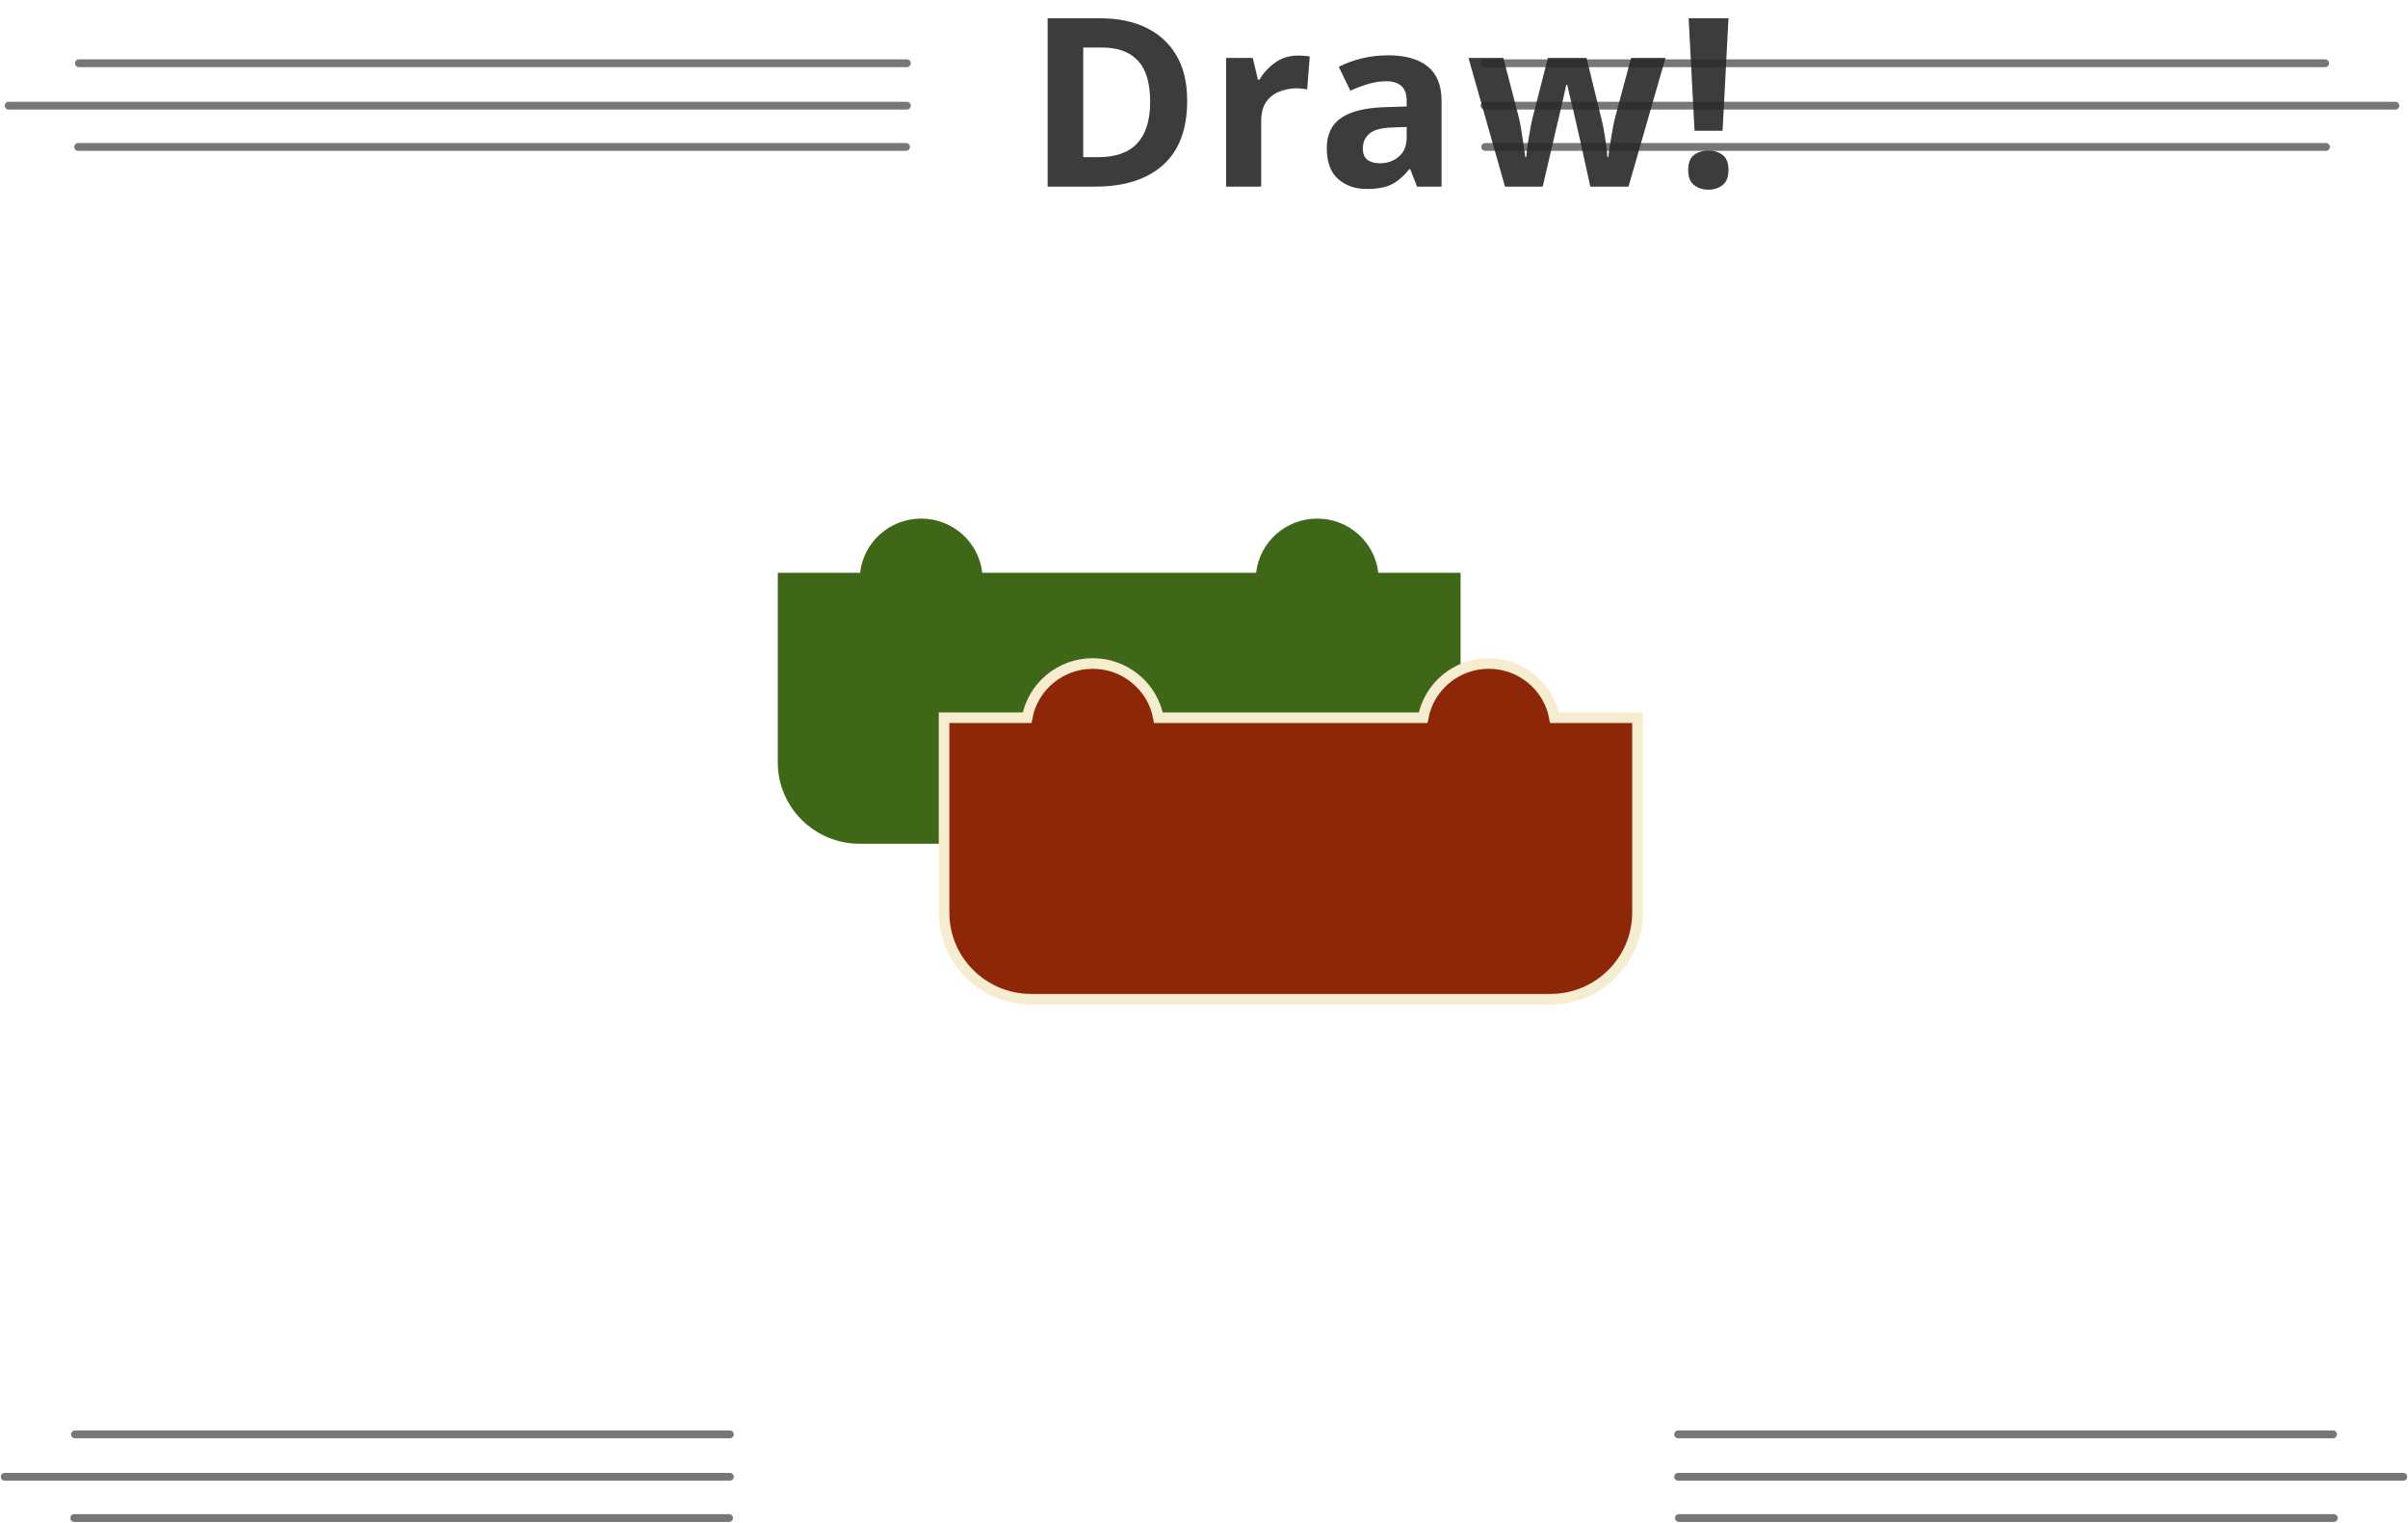
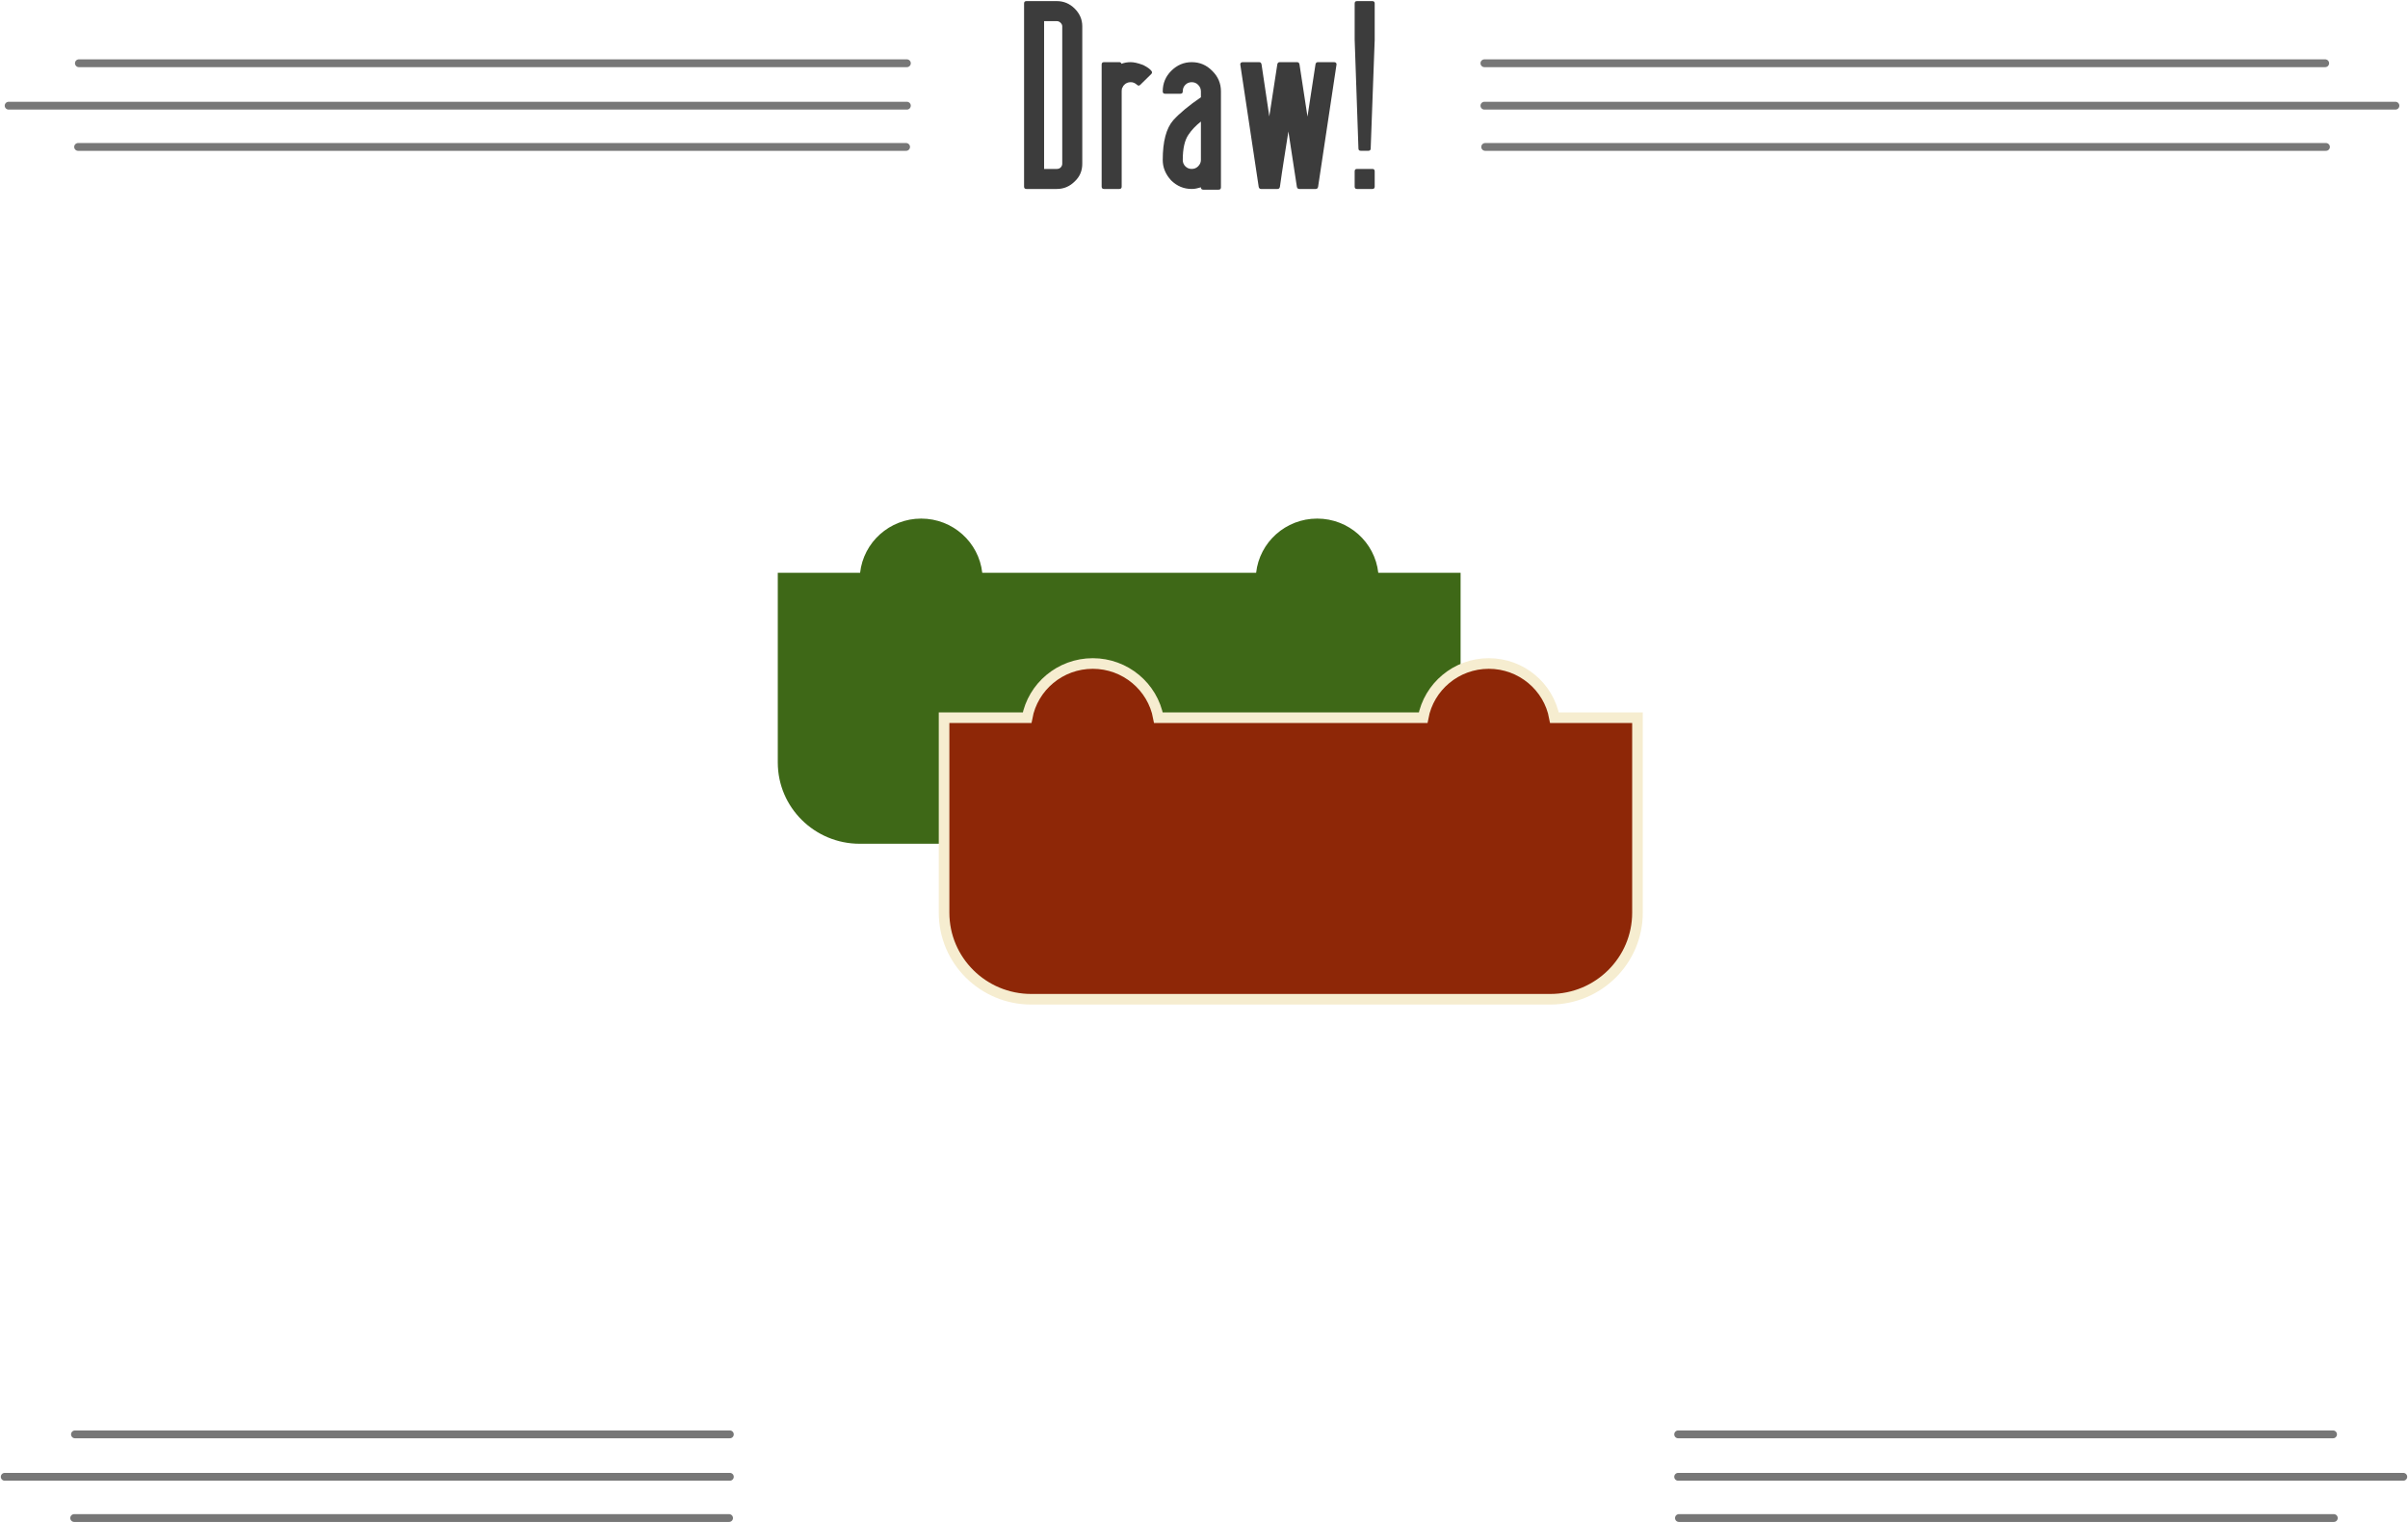
<svg xmlns="http://www.w3.org/2000/svg" width="1226px" height="775px" viewBox="0 0 1226 775" version="1.1">
-   <defs />
-   <g id="Page-1" stroke="none" stroke-width="1" fill="none" fill-rule="evenodd">
+   <g id="Materials" stroke="none" stroke-width="1" fill="none" fill-rule="evenodd">
    <g id="draw_screen" transform="translate(-290, -267)">
      <g id="bus_draw_card" transform="translate(235, 261)">
-         <g id="button_play_next_round" transform="translate(57, 704)" fill-rule="nonzero" stroke="#272727" stroke-linecap="round" stroke-linejoin="round" stroke-opacity="0.626" stroke-width="3.974">
-           <g id="lines_r" transform="translate(852, 31)">
-             <path d="M0.397,22.8 L369.603,22.8" id="Line-2" />
-             <path d="M0.397,1.2 L333.841,1.2" id="Line-2" />
-             <path d="M0.795,43.799 L334.238,43.799" id="Line-2" />
-           </g>
-           <g id="lines_l" transform="translate(185, 53.5) scale(-1, 1) translate(-185, -53.5) translate(0, 31)">
-             <path d="M0.397,22.8 L369.603,22.8" id="Line-2" />
-             <path d="M0.397,1.2 L333.841,1.2" id="Line-2" />
-             <path d="M0.795,43.799 L334.238,43.799" id="Line-2" />
-           </g>
+         <g id="lines_r" transform="translate(909, 735)" fill-rule="nonzero" stroke="#272727" stroke-linecap="round" stroke-linejoin="round" stroke-opacity="0.626" stroke-width="3.974">
+           <path d="M0.397,22.8 L369.603,22.8" id="Line-2" />
+           <path d="M0.397,1.2 L333.841,1.2" id="Line-2" />
+           <path d="M0.795,43.799 L334.238,43.799" id="Line-2" />
+         </g>
+         <g id="lines_l" transform="translate(242, 757.5) scale(-1, 1) translate(-242, -757.5) translate(57, 735)" fill-rule="nonzero" stroke="#272727" stroke-linecap="round" stroke-linejoin="round" stroke-opacity="0.626" stroke-width="3.974">
+           <path d="M0.397,22.8 L369.603,22.8" id="Line-2" />
+           <path d="M0.397,1.2 L333.841,1.2" id="Line-2" />
+           <path d="M0.795,43.799 L334.238,43.799" id="Line-2" />
        </g>
        <g id="buses" transform="translate(451, 270)" fill-rule="nonzero">
          <path d="M305.732,27.589 L347.64,27.589 L347.64,124.149 C347.64,147.004 328.963,165.532 305.923,165.532 L41.717,165.532 C18.677,165.532 0,147.004 0,124.149 L0,27.589 L41.908,27.589 C43.637,12.07 56.9,0 73.004,0 C89.109,0 102.372,12.07 104.101,27.589 L243.539,27.589 C245.268,12.07 258.531,0 274.635,0 C290.74,0 304.003,12.07 305.732,27.589 Z" id="back-bus" fill="#3E6817" />
          <path d="M395.42,101.357 L437.7,101.357 L437.7,200.617 C437.7,224.968 417.809,244.7 393.283,244.7 L129.077,244.7 C104.551,244.7 84.66,224.968 84.66,200.617 L84.66,101.357 L126.94,101.357 C129.869,85.547 143.831,73.768 160.365,73.768 C176.898,73.768 190.86,85.547 193.789,101.357 L328.571,101.357 C331.5,85.547 345.462,73.768 361.996,73.768 C378.529,73.768 392.491,85.547 395.42,101.357 Z" id="front-bus" stroke="#F6EDD0" stroke-width="5.4" fill="#8E2707" stroke-linecap="round" />
        </g>
        <g id="header">
          <g id="lines_r" transform="translate(810, 37)" fill-rule="nonzero" stroke="#272727" stroke-linecap="round" stroke-linejoin="round" stroke-opacity="0.626" stroke-width="3.974">
            <path d="M0.761,22.8 L464.603,22.8" id="Line-2" />
            <path d="M0.761,1.2 L428.841,1.2" id="Line-2" />
            <path d="M1.158,43.799 L429.238,43.799" id="Line-2" />
          </g>
-           <g id="text" fill="#272727" font-family="BerlinEmailBold, Berlin Email Bold" font-size="120" font-weight="bold" letter-spacing="3.5" opacity="0.9">
-             <text id="Draw">
-               <tspan x="577.59" y="101">Draw!</tspan>
-             </text>
+           <g id="text" fill="#272727" opacity="0.9">
+             <path d="M586.59,92 L593.07,92 C593.87,92 594.51,91.76 594.99,91.28 C595.55,90.72 595.83,90.08 595.83,89.36 L595.83,19.4 C595.83,18.76 595.55,18.16 594.99,17.6 C594.43,17.04 593.79,16.76 593.07,16.76 L586.59,16.76 L586.59,92 Z M577.59,102.2 C576.79,102.2 576.39,101.8 576.39,101 L576.39,7.76 C576.39,6.96 576.79,6.56 577.59,6.56 L593.07,6.56 C596.59,6.56 599.63,7.84 602.19,10.4 C604.75,12.96 606.03,15.96 606.03,19.4 L606.03,89.36 C606.03,92.96 604.75,95.96 602.19,98.36 C599.63,100.92 596.59,102.2 593.07,102.2 L577.59,102.2 Z M624.89,37.64 C625.45,37.64 625.81,37.92 625.97,38.48 C627.41,37.92 628.97,37.64 630.65,37.64 C632.25,37.64 634.25,38.08 636.65,38.96 L637.25,39.2 C639.25,40.24 640.57,41.2 641.21,42.08 C641.69,42.64 641.65,43.2 641.09,43.76 L635.57,49.16 C635.01,49.72 634.45,49.72 633.89,49.16 L632.93,48.44 C632.77,48.44 632.61,48.36 632.45,48.2 C632.29,48.12 632.17,48.08 632.09,48.08 C631.77,47.92 631.29,47.84 630.65,47.84 C629.37,47.84 628.29,48.28 627.41,49.16 C626.93,49.64 626.65,50.08 626.57,50.48 L626.33,50.72 C626.17,51.2 626.09,51.8 626.09,52.52 L626.09,101 C626.09,101.8 625.69,102.2 624.89,102.2 L617.09,102.2 C616.29,102.2 615.89,101.8 615.89,101 L615.89,38.84 C615.89,38.04 616.29,37.64 617.09,37.64 L624.89,37.64 Z M676.63,101.36 C676.63,102.16 676.23,102.56 675.43,102.56 L667.63,102.56 C666.83,102.56 666.43,102.16 666.43,101.36 C665.63,101.6 664.85,101.8 664.09,101.96 C663.33,102.12 662.55,102.2 661.75,102.2 C657.75,102.2 654.27,100.76 651.31,97.88 C648.43,94.76 646.99,91.28 646.99,87.44 C646.99,78 648.79,71.24 652.39,67.16 C654.07,65.32 656.07,63.44 658.39,61.52 C660.71,59.6 663.39,57.6 666.43,55.52 L666.43,52.52 C666.43,51.24 665.95,50.12 664.99,49.16 C664.11,48.28 663.03,47.84 661.75,47.84 C660.47,47.84 659.39,48.28 658.51,49.16 C657.63,50.04 657.19,51.16 657.19,52.52 C657.19,53.32 656.79,53.72 655.99,53.72 L648.19,53.72 C647.39,53.72 646.99,53.32 646.99,52.52 C646.99,48.44 648.43,44.96 651.31,42.08 C654.27,39.12 657.75,37.64 661.75,37.64 C665.83,37.64 669.31,39.12 672.19,42.08 C675.15,44.96 676.63,48.44 676.63,52.52 L676.63,101.36 Z M666.43,67.88 C663.79,69.96 661.67,72.2 660.07,74.6 C658.15,77.4 657.19,81.68 657.19,87.44 C657.19,88.72 657.63,89.8 658.51,90.68 C659.39,91.56 660.47,92 661.75,92 C663.03,92 664.11,91.56 664.99,90.68 C665.95,89.72 666.43,88.64 666.43,87.44 L666.43,67.88 Z M697.05,102.2 C696.41,102.2 696.01,101.84 695.85,101.12 L686.49,38.96 C686.41,38.56 686.49,38.24 686.73,38 C686.97,37.76 687.29,37.64 687.69,37.64 L696.09,37.64 C696.73,37.64 697.13,38 697.29,38.72 L701.25,65.24 C701.89,60.76 702.57,56.34 703.29,51.98 C704.01,47.62 704.69,43.2 705.33,38.72 C705.49,38 705.89,37.64 706.53,37.64 L715.41,37.64 C716.05,37.64 716.45,38 716.61,38.72 L720.69,65.36 C721.33,60.88 722.01,56.44 722.73,52.04 C723.45,47.64 724.13,43.2 724.77,38.72 C724.93,38 725.33,37.64 725.97,37.64 L734.25,37.64 C734.65,37.64 734.97,37.76 735.21,38 C735.45,38.24 735.53,38.56 735.45,38.96 L726.09,101.12 C725.93,101.84 725.53,102.2 724.89,102.2 L716.49,102.2 C715.85,102.2 715.45,101.84 715.29,101.12 L710.97,72.92 C710.25,77.56 709.51,82.26 708.75,87.02 C707.99,91.78 707.29,96.48 706.65,101.12 C706.49,101.84 706.09,102.2 705.45,102.2 L697.05,102.2 Z M753.71,92 C754.51,92 754.91,92.4 754.91,93.2 L754.91,101 C754.91,101.8 754.51,102.2 753.71,102.2 L745.91,102.2 C745.11,102.2 744.71,101.8 744.71,101 L744.71,93.2 C744.71,92.4 745.11,92 745.91,92 L753.71,92 Z M753.71,6.56 C754.51,6.56 754.91,6.96 754.91,7.76 L754.91,26.24 L752.87,81.56 C752.87,82.36 752.47,82.76 751.67,82.76 L747.83,82.76 C747.03,82.76 746.63,82.36 746.63,81.56 L744.71,26.24 L744.71,7.76 C744.71,6.96 745.11,6.56 745.91,6.56 L753.71,6.56 Z" id="Draw" />
          </g>
          <g id="lines_l" transform="translate(288, 59.5) scale(-1, 1) translate(-288, -59.5) translate(59, 37)" fill-rule="nonzero" stroke="#272727" stroke-linecap="round" stroke-linejoin="round" stroke-opacity="0.626" stroke-width="3.974">
            <path d="M0.272,22.8 L457.603,22.8" id="Line-2" />
            <path d="M0.272,1.2 L421.841,1.2" id="Line-2" />
            <path d="M0.669,43.799 L422.238,43.799" id="Line-2" />
          </g>
        </g>
      </g>
    </g>
  </g>
</svg>
